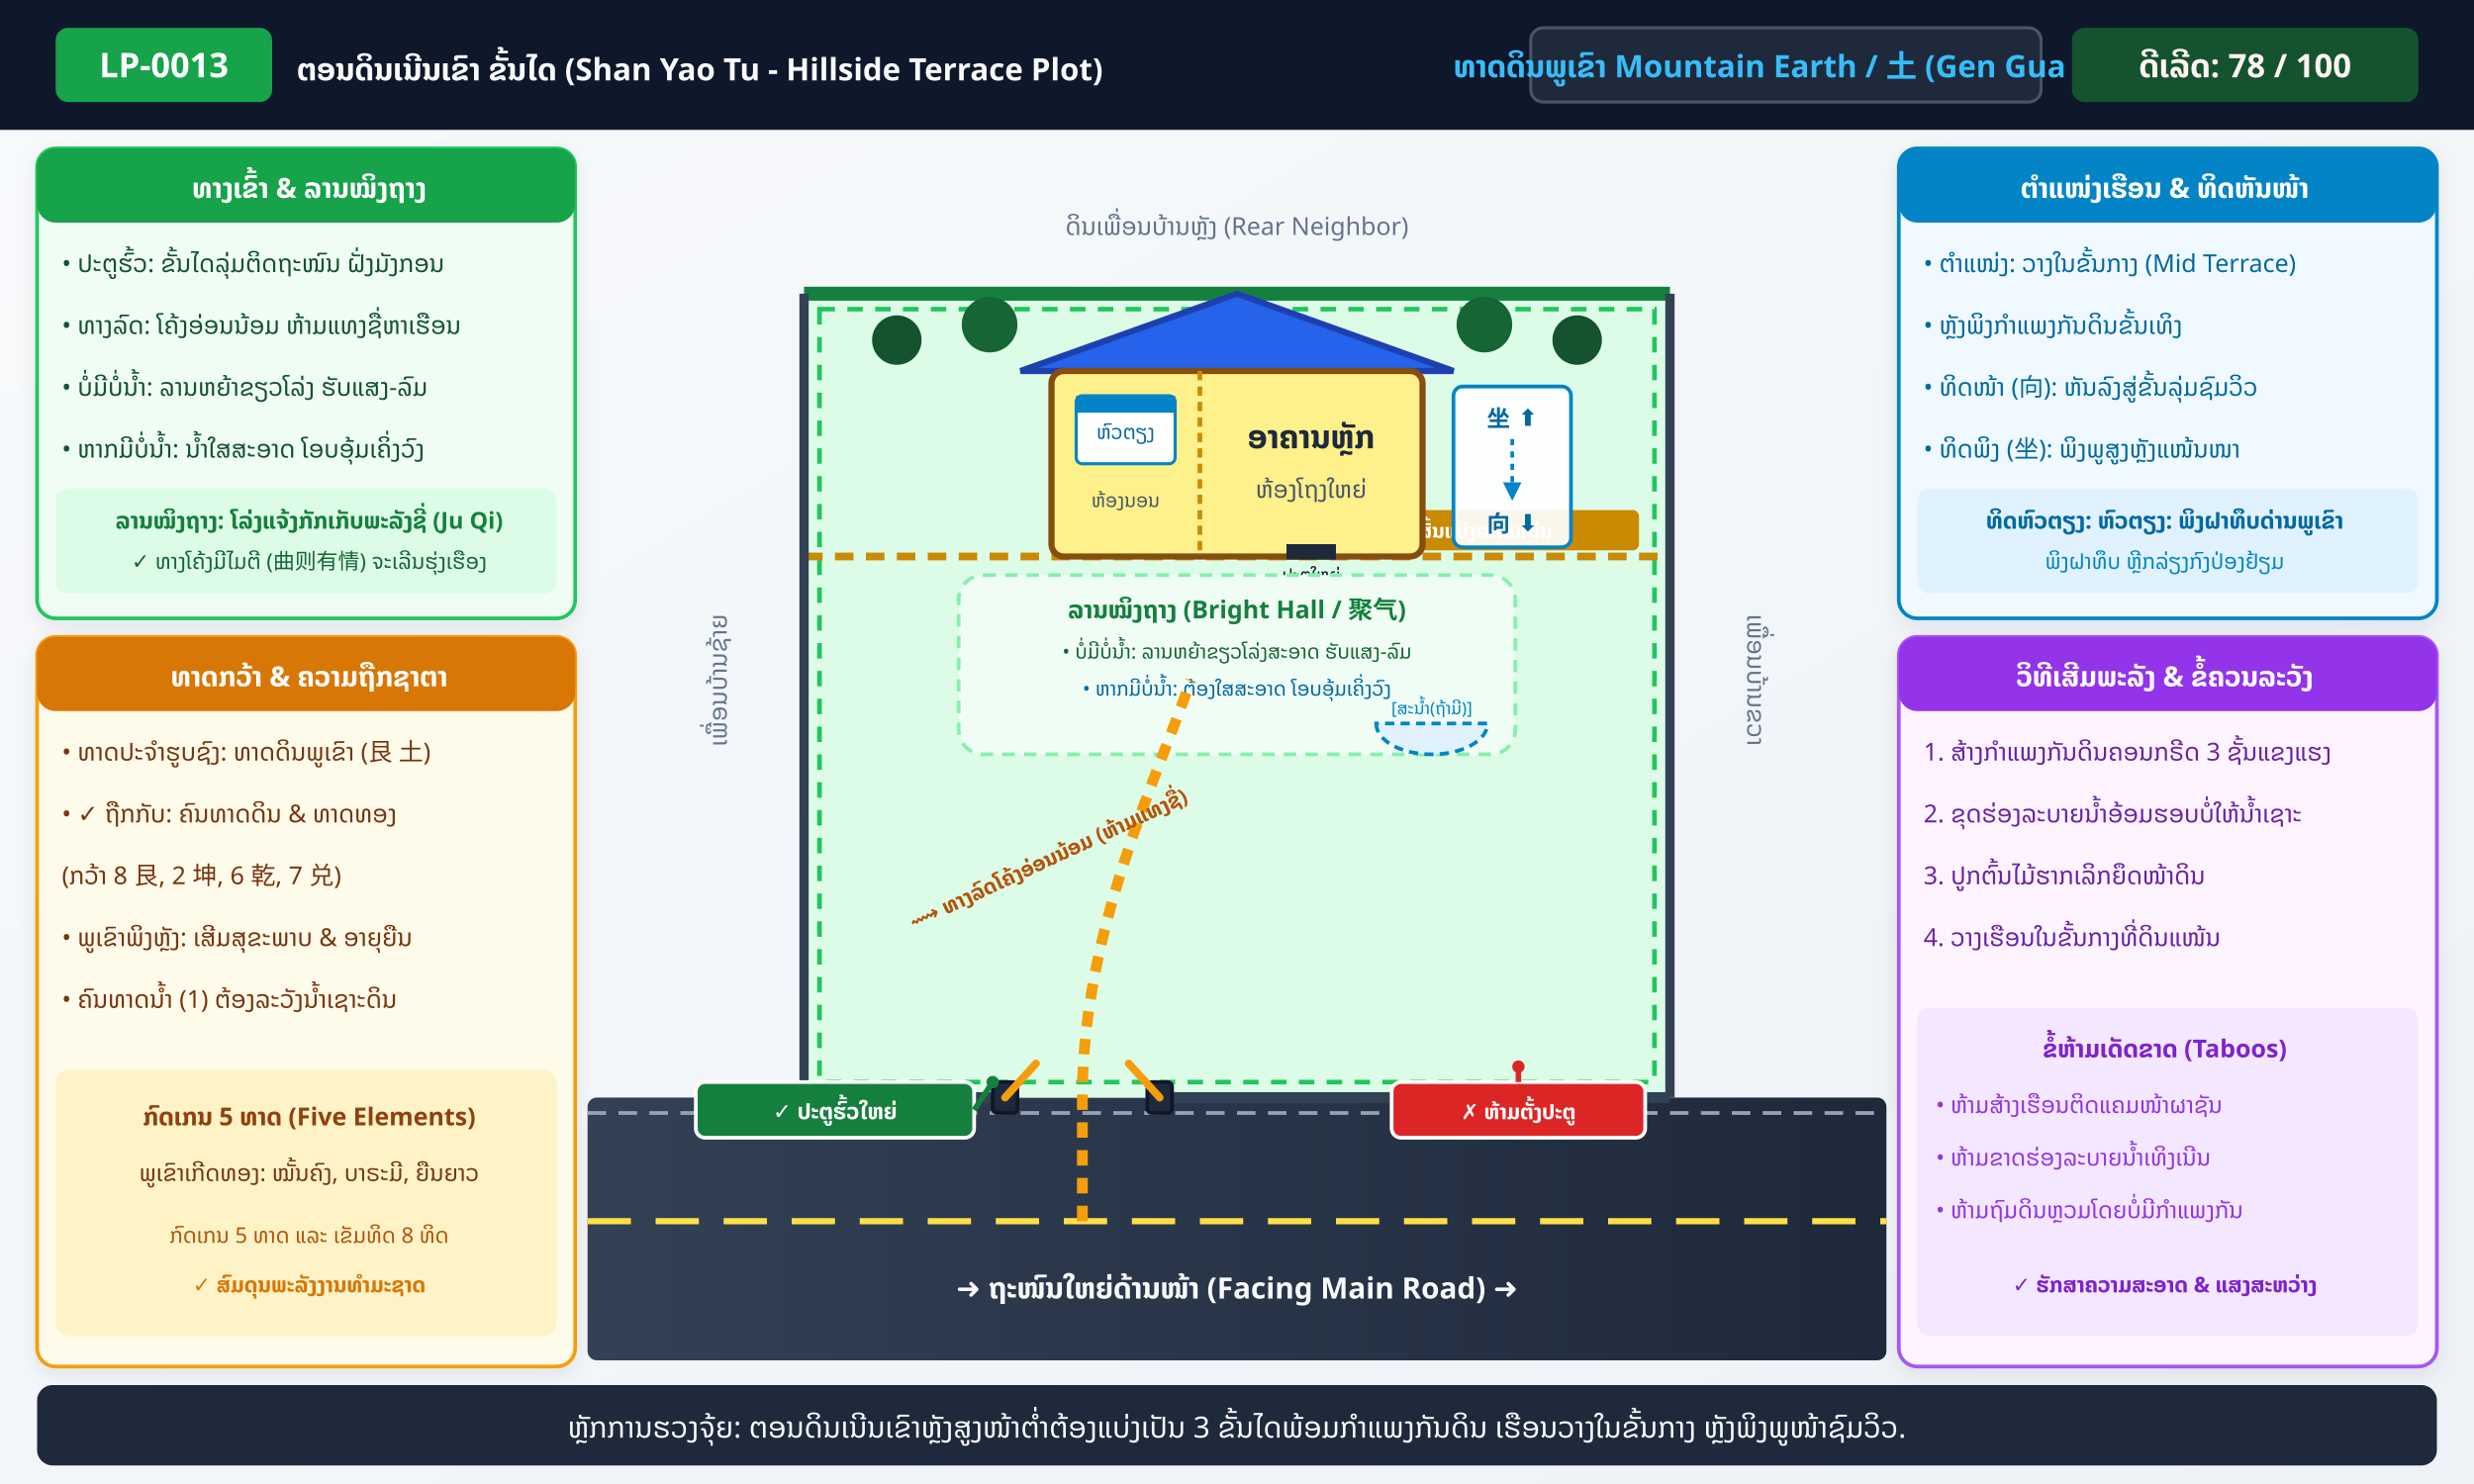
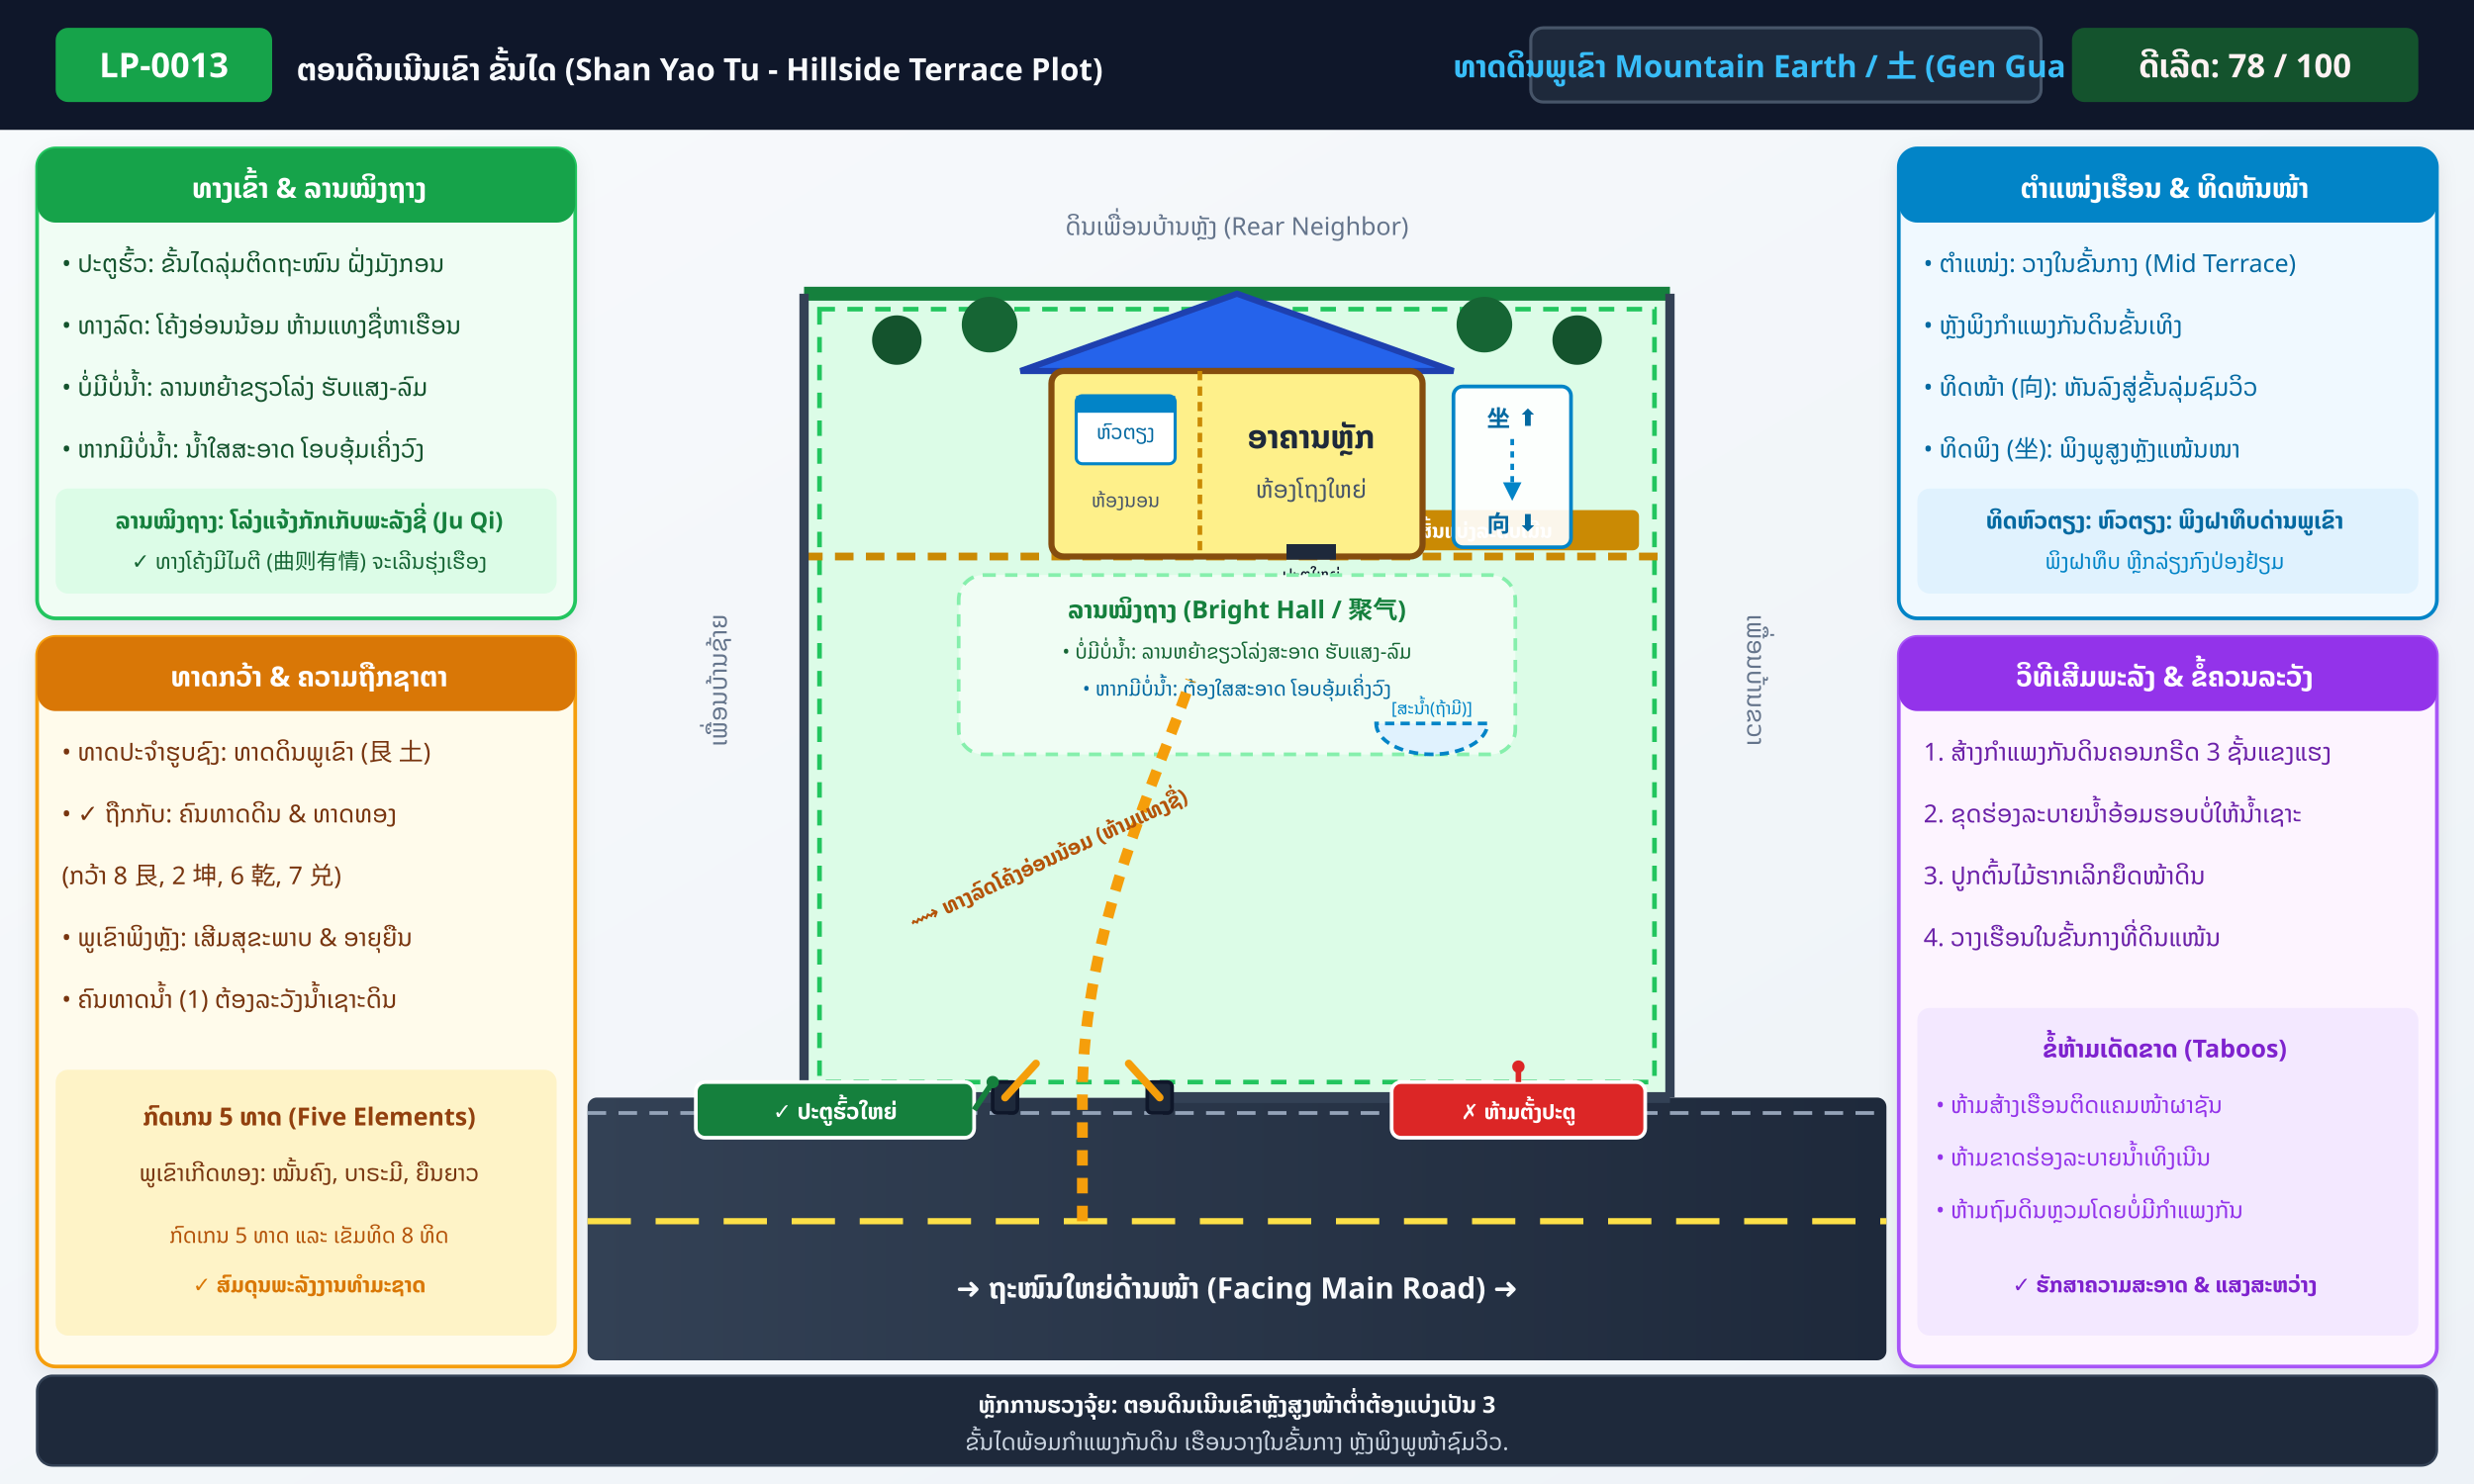
<svg xmlns="http://www.w3.org/2000/svg" viewBox="0 0 800 480" width="800" height="480">
  <defs>
    <linearGradient id="bgGrad" x1="0%" y1="0%" x2="100%" y2="100%">
      <stop offset="0%" stop-color="#F8FAFC" />
      <stop offset="100%" stop-color="#EDF2F7" />
    </linearGradient>
    <linearGradient id="roadGrad" x1="0%" y1="0%" x2="100%" y2="0%">
      <stop offset="0%" stop-color="#334155" />
      <stop offset="100%" stop-color="#1E293B" />
    </linearGradient>
    <filter id="shadow" x="-5%" y="-5%" width="110%" height="110%">
      <feDropShadow dx="0" dy="2" stdDeviation="3" flood-opacity="0.08" />
    </filter>
  </defs>
  <rect width="800" height="480" fill="url(#bgGrad)" />
  <rect x="0" y="0" width="800" height="42" fill="#0F172A" />
  <rect x="18" y="9" width="70" height="24" rx="4" fill="#16A34A" />
  <text x="53" y="25" font-family="'Segoe UI', sans-serif" font-weight="bold" font-size="11" fill="#FFFFFF" text-anchor="middle">LP-0013</text>
  <text x="96" y="26" font-family="'Noto Sans Lao', 'Segoe UI', sans-serif" font-weight="bold" font-size="10" fill="#F8FAFC">ຕອນດິນເນີນເຂົາ ຂັ້ນໄດ (Shan Yao Tu - Hillside Terrace Plot)</text>
  <rect x="495" y="9" width="165" height="24" rx="4" fill="#1E293B" stroke="#475569" stroke-width="1" />
  <text x="577" y="25" font-family="'Noto Sans Lao', 'Segoe UI', sans-serif" font-weight="bold" font-size="10" fill="#38BDF8" text-anchor="middle">ທາດດິນພູເຂົາ Mountain Earth / 土 (Gen Gua 艮)</text>
  <rect x="670" y="9" width="112" height="24" rx="4" fill="#14532D" />
  <text x="726" y="25" font-family="'Noto Sans Lao', 'Segoe UI', sans-serif" font-weight="bold" font-size="10.5" fill="#FEF2F2" text-anchor="middle">ດີເລີດ: 78 / 100</text>
  <rect x="12" y="48" width="174" height="152" rx="6" fill="#F0FDF4" stroke="#22C55E" stroke-width="1.2" filter="url(#shadow)" />
  <rect x="12" y="48" width="174" height="24" rx="6" fill="#16A34A" />
  <text x="100" y="64" font-family="'Noto Sans Lao', 'Segoe UI', sans-serif" font-weight="bold" font-size="9" fill="#FFFFFF" text-anchor="middle">ທາງເຂົ້າ &amp; ລານໝິງຖາງ</text>
  <text x="20" y="88" font-family="'Noto Sans Lao', 'Segoe UI', sans-serif" font-size="8" fill="#14532D">• ປະຕູຮົ້ວ: ຂັ້ນໄດລຸ່ມຕິດຖະໜົນ ຝັ່ງມັງກອນ</text>
  <text x="20" y="108" font-family="'Noto Sans Lao', 'Segoe UI', sans-serif" font-size="8" fill="#14532D">• ທາງລົດ: ໂຄ້ງອ່ອນນ້ອມ ຫ້າມແທງຊື່ຫາເຮືອນ</text>
  <text x="20" y="128" font-family="'Noto Sans Lao', 'Segoe UI', sans-serif" font-size="8" fill="#14532D">• ບໍ່ມີບໍ່ນ້ຳ: ລານຫຍ້າຂຽວໂລ່ງ ຮັບແສງ-ລົມ</text>
  <text x="20" y="148" font-family="'Noto Sans Lao', 'Segoe UI', sans-serif" font-size="8" fill="#14532D">• ຫາກມີບໍ່ນ້ຳ: ນ້ຳໃສສະອາດ ໂອບອຸ້ມເຄິ່ງວົງ</text>
  <rect x="18" y="158" width="162" height="34" rx="4" fill="#DCFCE7" />
  <text x="100" y="171" font-family="'Noto Sans Lao', 'Segoe UI', sans-serif" font-weight="bold" font-size="7.5" fill="#15803D" text-anchor="middle">ລານໝິງຖາງ: ໂລ່ງແຈ້ງກັກເກັບພະລັງຊີ່ (Ju Qi)</text>
  <text x="100" y="184" font-family="'Noto Sans Lao', 'Segoe UI', sans-serif" font-size="7" fill="#166534" text-anchor="middle">✓ ທາງໂຄ້ງມີໄມຕີ (曲则有情) ຈະເລີນຮຸ່ງເຮືອງ</text>
  <rect x="12" y="206" width="174" height="236" rx="6" fill="#FFFBEB" stroke="#F59E0B" stroke-width="1.2" filter="url(#shadow)" />
  <rect x="12" y="206" width="174" height="24" rx="6" fill="#D97706" />
  <text x="100" y="222" font-family="'Noto Sans Lao', 'Segoe UI', sans-serif" font-weight="bold" font-size="9" fill="#FFFFFF" text-anchor="middle">ທາດກວ້າ &amp; ຄວາມຖືກຊາຕາ</text>
  <text x="20" y="246" font-family="'Noto Sans Lao', 'Segoe UI', sans-serif" font-size="8" fill="#78350F">• ທາດປະຈຳຮູບຊົງ: ທາດດິນພູເຂົາ (艮 土)</text>
  <text x="20" y="266" font-family="'Noto Sans Lao', 'Segoe UI', sans-serif" font-size="8" fill="#78350F">• ✓ ຖືກກັບ: ຄົນທາດດິນ &amp; ທາດທອງ</text>
  <text x="20" y="286" font-family="'Noto Sans Lao', 'Segoe UI', sans-serif" font-size="8" fill="#78350F">(ກວ້າ 8 艮, 2 坤, 6 乾, 7 兑)</text>
  <text x="20" y="306" font-family="'Noto Sans Lao', 'Segoe UI', sans-serif" font-size="8" fill="#78350F">• ພູເຂົາພິງຫຼັງ: ເສີມສຸຂະພາບ &amp; ອາຍຸຍືນ</text>
  <text x="20" y="326" font-family="'Noto Sans Lao', 'Segoe UI', sans-serif" font-size="8" fill="#78350F">• ຄົນທາດນ້ຳ (1) ຕ້ອງລະວັງນ້ຳເຊາະດິນ</text>
  <rect x="18" y="346" width="162" height="86" rx="4" fill="#FEF3C7" />
  <text x="100" y="364" font-family="'Noto Sans Lao', 'Segoe UI', sans-serif" font-weight="bold" font-size="8" fill="#92400E" text-anchor="middle">ກົດເກນ 5 ທາດ (Five Elements)</text>
  <text x="100" y="382" font-family="'Noto Sans Lao', 'Segoe UI', sans-serif" font-size="7.5" fill="#78350F" text-anchor="middle">ພູເຂົາເກີດທອງ: ໝັ້ນຄົງ, ບາຣະມີ, ຍືນຍາວ</text>
  <text x="100" y="402" font-family="'Noto Sans Lao', 'Segoe UI', sans-serif" font-size="7" fill="#B45309" text-anchor="middle">ກົດເກນ 5 ທາດ ແລະ ເຂັມທິດ 8 ທິດ</text>
  <text x="100" y="418" font-family="'Noto Sans Lao', 'Segoe UI', sans-serif" font-weight="bold" font-size="7" fill="#D97706" text-anchor="middle">✓ ສົມດຸນພະລັງງານທຳມະຊາດ</text>
  <rect x="614" y="48" width="174" height="152" rx="6" fill="#F0F9FF" stroke="#0284C7" stroke-width="1.2" filter="url(#shadow)" />
  <rect x="614" y="48" width="174" height="24" rx="6" fill="#0284C7" />
  <text x="700" y="64" font-family="'Noto Sans Lao', 'Segoe UI', sans-serif" font-weight="bold" font-size="9" fill="#FFFFFF" text-anchor="middle">ຕຳແໜ່ງເຮືອນ &amp; ທິດຫັນໜ້າ</text>
  <text x="622" y="88" font-family="'Noto Sans Lao', 'Segoe UI', sans-serif" font-size="8" fill="#0369A1">• ຕຳແໜ່ງ: ວາງໃນຂັ້ນກາງ (Mid Terrace)</text>
  <text x="622" y="108" font-family="'Noto Sans Lao', 'Segoe UI', sans-serif" font-size="8" fill="#0369A1">• ຫຼັງພິງກຳແພງກັນດິນຂັ້ນເທິງ</text>
  <text x="622" y="128" font-family="'Noto Sans Lao', 'Segoe UI', sans-serif" font-size="8" fill="#0369A1">• ທິດໜ້າ (向): ຫັນລົງສູ່ຂັ້ນລຸ່ມຊົມວິວ</text>
  <text x="622" y="148" font-family="'Noto Sans Lao', 'Segoe UI', sans-serif" font-size="8" fill="#0369A1">• ທິດພິງ (坐): ພິງພູສູງຫຼັງແໜ້ນໜາ</text>
  <rect x="620" y="158" width="162" height="34" rx="4" fill="#E0F2FE" />
  <text x="700" y="171" font-family="'Noto Sans Lao', 'Segoe UI', sans-serif" font-weight="bold" font-size="7.5" fill="#0369A1" text-anchor="middle">ທິດຫົວຕຽງ: ຫົວຕຽງ: ພິງຝາທຶບດ່ານພູເຂົາ</text>
  <text x="700" y="184" font-family="'Noto Sans Lao', 'Segoe UI', sans-serif" font-size="7" fill="#0284C7" text-anchor="middle">ພິງຝາທຶບ ຫຼີກລ່ຽງກົງປ່ອງຢ້ຽມ</text>
  <rect x="614" y="206" width="174" height="236" rx="6" fill="#FDF4FF" stroke="#A855F7" stroke-width="1.2" filter="url(#shadow)" />
  <rect x="614" y="206" width="174" height="24" rx="6" fill="#9333EA" />
  <text x="700" y="222" font-family="'Noto Sans Lao', 'Segoe UI', sans-serif" font-weight="bold" font-size="9" fill="#FFFFFF" text-anchor="middle">ວິທີເສີມພະລັງ &amp; ຂໍ້ຄວນລະວັງ</text>
  <text x="622" y="246" font-family="'Noto Sans Lao', 'Segoe UI', sans-serif" font-size="8" fill="#6B21A8">1. ສ້າງກຳແພງກັນດິນຄອນກຣີດ 3 ຊັ້ນແຂງແຮງ</text>
  <text x="622" y="266" font-family="'Noto Sans Lao', 'Segoe UI', sans-serif" font-size="8" fill="#6B21A8">2. ຂຸດຮ່ອງລະບາຍນ້ຳອ້ອມຮອບບໍ່ໃຫ້ນ້ຳເຊາະ</text>
  <text x="622" y="286" font-family="'Noto Sans Lao', 'Segoe UI', sans-serif" font-size="8" fill="#6B21A8">3. ປູກຕົ້ນໄມ້ຮາກເລິກຍຶດໜ້າດິນ</text>
  <text x="622" y="306" font-family="'Noto Sans Lao', 'Segoe UI', sans-serif" font-size="8" fill="#6B21A8">4. ວາງເຮືອນໃນຂັ້ນກາງທີ່ດິນແໜ້ນ</text>
  <rect x="620" y="326" width="162" height="106" rx="4" fill="#F3E8FF" />
  <text x="700" y="342" font-family="'Noto Sans Lao', 'Segoe UI', sans-serif" font-weight="bold" font-size="8" fill="#7E22CE" text-anchor="middle">ຂໍ້ຫ້າມເດັດຂາດ (Taboos)</text>
  <text x="626" y="360" font-family="'Noto Sans Lao', 'Segoe UI', sans-serif" font-size="7.5" fill="#9333EA">• ຫ້າມສ້າງເຮືອນຕິດແຄມໜ້າຜາຊັນ</text>
  <text x="626" y="377" font-family="'Noto Sans Lao', 'Segoe UI', sans-serif" font-size="7.5" fill="#9333EA">• ຫ້າມຂາດຮ່ອງລະບາຍນ້ຳເທິງເນີນ</text>
  <text x="626" y="394" font-family="'Noto Sans Lao', 'Segoe UI', sans-serif" font-size="7.5" fill="#9333EA">• ຫ້າມຖົມດິນຫຼວມໂດຍບໍ່ມີກຳແພງກັນ</text>
  <text x="700" y="418" font-family="'Noto Sans Lao', 'Segoe UI', sans-serif" font-weight="bold" font-size="7" fill="#7E22CE" text-anchor="middle">✓ ຮັກສາຄວາມສະອາດ &amp; ແສງສະຫວ່າງ</text>
  <rect x="190" y="355" width="420" height="85" fill="url(#roadGrad)" rx="3" />
  <line x1="190" y1="395" x2="610" y2="395" stroke="#FDE047" stroke-width="2" stroke-dasharray="14,8" />
  <line x1="190" y1="360" x2="610" y2="360" stroke="#94A3B8" stroke-width="1.2" stroke-dasharray="6,4" />
  <text x="400" y="420" font-family="'Noto Sans Lao', 'Segoe UI', sans-serif" font-weight="bold" font-size="9.5" fill="#F8FAFC" text-anchor="middle">➜ ຖະໜົນໃຫຍ່ດ້ານໜ້າ (Facing Main Road) ➜</text>
  <g>
    <text x="400" y="76" font-family="'Noto Sans Lao', 'Segoe UI', sans-serif" font-size="8" fill="#64748B" text-anchor="middle">ດິນເພື່ອນບ້ານຫຼັງ (Rear Neighbor)</text>
    <text x="235" y="220" font-family="'Noto Sans Lao', 'Segoe UI', sans-serif" font-size="8" fill="#64748B" text-anchor="middle" transform="rotate(-90 235 220)">ເພື່ອນບ້ານຊ້າຍ</text>
    <text x="565" y="220" font-family="'Noto Sans Lao', 'Segoe UI', sans-serif" font-size="8" fill="#64748B" text-anchor="middle" transform="rotate(90 565 220)">ເພື່ອນບ້ານຂວາ</text>
    <rect x="260" y="95" width="280" height="260" fill="#DCFCE7" rx="4" />
    <rect x="265" y="100" width="270" height="250" fill="none" stroke="#22C55E" stroke-width="1.5" stroke-dasharray="5,4" />
    <line x1="260" y1="180" x2="540" y2="180" stroke="#CA8A04" stroke-width="2.5" stroke-dasharray="6,4" />
    <rect x="420" y="165" width="110" height="13" rx="2" fill="#CA8A04" />
    <text x="475" y="174" font-family="'Noto Sans Lao', 'Segoe UI', sans-serif" font-weight="bold" font-size="6.5" fill="#FFFFFF" text-anchor="middle">⛰️ ເສັ້ນແບ່ງລະດັບເນີນ</text>
    <line x1="260" y1="95" x2="540" y2="95" stroke="#15803D" stroke-width="4.5" />
    <line x1="260" y1="95" x2="260" y2="355" stroke="#334155" stroke-width="3" />
    <line x1="540" y1="95" x2="540" y2="355" stroke="#334155" stroke-width="3" />
    <circle cx="290" cy="110" r="8" fill="#14532D" />
    <circle cx="320" cy="105" r="9" fill="#166534" />
    <circle cx="480" cy="105" r="9" fill="#166534" />
    <circle cx="510" cy="110" r="8" fill="#14532D" />
    <polygon points="330,120 400,95 470,120" fill="#2563EB" stroke="#1E40AF" stroke-width="2" />
    <rect x="340" y="120" width="120" height="60" fill="#FEF08A" stroke="#854D0E" stroke-width="2" rx="4" />
    <line x1="388" y1="120" x2="388" y2="180" stroke="#CA8A04" stroke-width="1.5" stroke-dasharray="3,2" />
    <rect x="348" y="128" width="32" height="22" rx="2" fill="#FFFFFF" stroke="#0284C7" stroke-width="1" />
    <rect x="348" y="128" width="32" height="5.5" fill="#0284C7" />
    <text x="364" y="142" font-family="'Noto Sans Lao', 'Segoe UI', sans-serif" font-size="6.5" fill="#0369A1" text-anchor="middle">ຫົວຕຽງ</text>
    <text x="364" y="164" font-family="'Noto Sans Lao', 'Segoe UI', sans-serif" font-size="6.2" fill="#475569" text-anchor="middle">ຫ້ອງນອນ</text>
    <text x="424" y="145" font-family="'Noto Sans Lao', 'Segoe UI', sans-serif" font-weight="bold" font-size="10.5" fill="#1E293B" text-anchor="middle">ອາຄານຫຼັກ</text>
    <text x="424" y="161" font-family="'Noto Sans Lao', 'Segoe UI', sans-serif" font-size="7.8" fill="#475569" text-anchor="middle">ຫ້ອງໂຖງໃຫຍ່</text>
    <rect x="416" y="176" width="16" height="5" fill="#1E293B" />
    <text x="424" y="188" font-family="'Noto Sans Lao', 'Segoe UI', sans-serif" font-size="5.8" fill="#0F172A" text-anchor="middle">ປະຕູໃຫຍ່</text>
    <g transform="translate(470, 125)">
      <rect x="0" y="0" width="38" height="52" rx="3" fill="#FFFFFF" fill-opacity="0.92" stroke="#0284C7" stroke-width="1.2" />
      <text x="19" y="13" font-family="'Segoe UI', sans-serif" font-weight="bold" font-size="7.5" fill="#0369A1" text-anchor="middle">坐 ⬆</text>
      <line x1="19" y1="17" x2="19" y2="35" stroke="#0284C7" stroke-width="1.2" stroke-dasharray="2,2" />
      <polygon points="19,37 16,31 22,31" fill="#0284C7" />
      <text x="19" y="47" font-family="'Segoe UI', sans-serif" font-weight="bold" font-size="7.5" fill="#0369A1" text-anchor="middle">向 ⬇</text>
    </g>
    <rect x="310" y="186" width="180" height="58" rx="8" fill="#F0FDF4" stroke="#86EFAC" stroke-width="1.2" stroke-dasharray="4,3" />
    <text x="400" y="200" font-family="'Noto Sans Lao', 'Segoe UI', sans-serif" font-weight="bold" font-size="8" fill="#15803D" text-anchor="middle">ລານໝິງຖາງ (Bright Hall / 聚气)</text>
    <text x="400" y="213" font-family="'Noto Sans Lao', 'Segoe UI', sans-serif" font-size="6.5" fill="#166534" text-anchor="middle">• ບໍ່ມີບໍ່ນ້ຳ: ລານຫຍ້າຂຽວໂລ່ງສະອາດ ຮັບແສງ-ລົມ</text>
    <text x="400" y="225" font-family="'Noto Sans Lao', 'Segoe UI', sans-serif" font-size="6.5" fill="#0369A1" text-anchor="middle">• ຫາກມີບໍ່ນ້ຳ: ຕ້ອງໃສສະອາດ ໂອບອຸ້ມເຄິ່ງວົງ</text>
    <path d="M 445 234 A 18 10 0 0 0 481 234 Z" fill="#E0F2FE" stroke="#0284C7" stroke-width="1.2" stroke-dasharray="3,2" />
    <text x="463" y="231" font-family="'Noto Sans Lao', 'Segoe UI', sans-serif" font-size="5.5" fill="#0284C7" text-anchor="middle">[ສະນ້ຳ(ຖ້າມີ)]</text>
    <line x1="260" y1="355" x2="325" y2="355" stroke="#334155" stroke-width="3.5" />
    <line x1="375" y1="355" x2="540" y2="355" stroke="#334155" stroke-width="3.5" />
    <rect x="321" y="350" width="8" height="10" rx="1.5" fill="#1E293B" stroke="#0F172A" stroke-width="1.2" />
    <rect x="371" y="350" width="8" height="10" rx="1.5" fill="#1E293B" stroke="#0F172A" stroke-width="1.2" />
    <line x1="325" y1="355" x2="335" y2="344" stroke="#F59E0B" stroke-width="2.5" stroke-linecap="round" />
    <line x1="375" y1="355" x2="365" y2="344" stroke="#F59E0B" stroke-width="2.5" stroke-linecap="round" />
    <path d="M 350 395 L 350 355 C 350 300 375 250 385 220" fill="none" stroke="#F59E0B" stroke-width="3.5" stroke-dasharray="5,4" />
    <text x="340" y="280" font-family="'Noto Sans Lao', 'Segoe UI', sans-serif" font-weight="bold" font-size="6.8" fill="#B45309" text-anchor="middle" transform="rotate(-25 340 280)">⟿ ທາງລົດໂຄ້ງອ່ອນນ້ອມ (ຫ້າມແທງຊື່)</text>
    <g transform="translate(225, 350)">
      <rect x="0" y="0" width="90" height="18" rx="3" fill="#15803D" stroke="#FFFFFF" stroke-width="1.2" />
      <text x="45" y="12" font-family="'Noto Sans Lao', 'Segoe UI', sans-serif" font-weight="bold" font-size="7.2" fill="#FFFFFF" text-anchor="middle">✓ ປະຕູຮົ້ວໃຫຍ່</text>
      <line x1="90" y1="9" x2="96" y2="0" stroke="#15803D" stroke-width="1.8" />
      <circle cx="96" cy="0" r="2" fill="#15803D" />
    </g>
    <g transform="translate(450, 350)">
      <rect x="0" y="0" width="82" height="18" rx="3" fill="#DC2626" stroke="#FFFFFF" stroke-width="1.2" />
      <text x="41" y="12" font-family="'Noto Sans Lao', 'Segoe UI', sans-serif" font-weight="bold" font-size="6.8" fill="#FFFFFF" text-anchor="middle">✗ ຫ້າມຕັ້ງປະຕູ</text>
      <line x1="41" y1="0" x2="41" y2="-5" stroke="#DC2626" stroke-width="1.8" />
      <circle cx="41" cy="-5" r="2" fill="#DC2626" />
    </g>
  </g>
-   <rect x="12" y="448" width="776" height="26" rx="5" fill="#1E293B" />
-   <text x="400" y="465" font-family="'Noto Sans Lao', 'Segoe UI', sans-serif" font-size="9.5" fill="#F8FAFC" text-anchor="middle">ຫຼັກການຮວງຈຸ້ຍ: ຕອນດິນເນີນເຂົາຫຼັງສູງໜ້າຕ່ຳຕ້ອງແບ່ງເປັນ 3 ຂັ້ນໄດພ້ອມກຳແພງກັນດິນ ເຮືອນວາງໃນຂັ້ນກາງ ຫຼັງພິງພູໜ້າຊົມວິວ.</text>
+   <rect x="12" y="445" width="776" height="29" rx="5" fill="#1E293B" stroke="#334155" stroke-width="0.8" />
+   <text x="400" y="457" font-family="'Noto Sans Lao', 'Segoe UI', sans-serif" font-weight="bold" font-size="7.5" fill="#F8FAFC" text-anchor="middle">ຫຼັກການຮວງຈຸ້ຍ: ຕອນດິນເນີນເຂົາຫຼັງສູງໜ້າຕ່ຳຕ້ອງແບ່ງເປັນ 3</text>
+   <text x="400" y="469" font-family="'Noto Sans Lao', 'Segoe UI', sans-serif" font-size="7.5" fill="#CBD5E1" text-anchor="middle">ຂັ້ນໄດພ້ອມກຳແພງກັນດິນ ເຮືອນວາງໃນຂັ້ນກາງ ຫຼັງພິງພູໜ້າຊົມວິວ.</text>
</svg>
